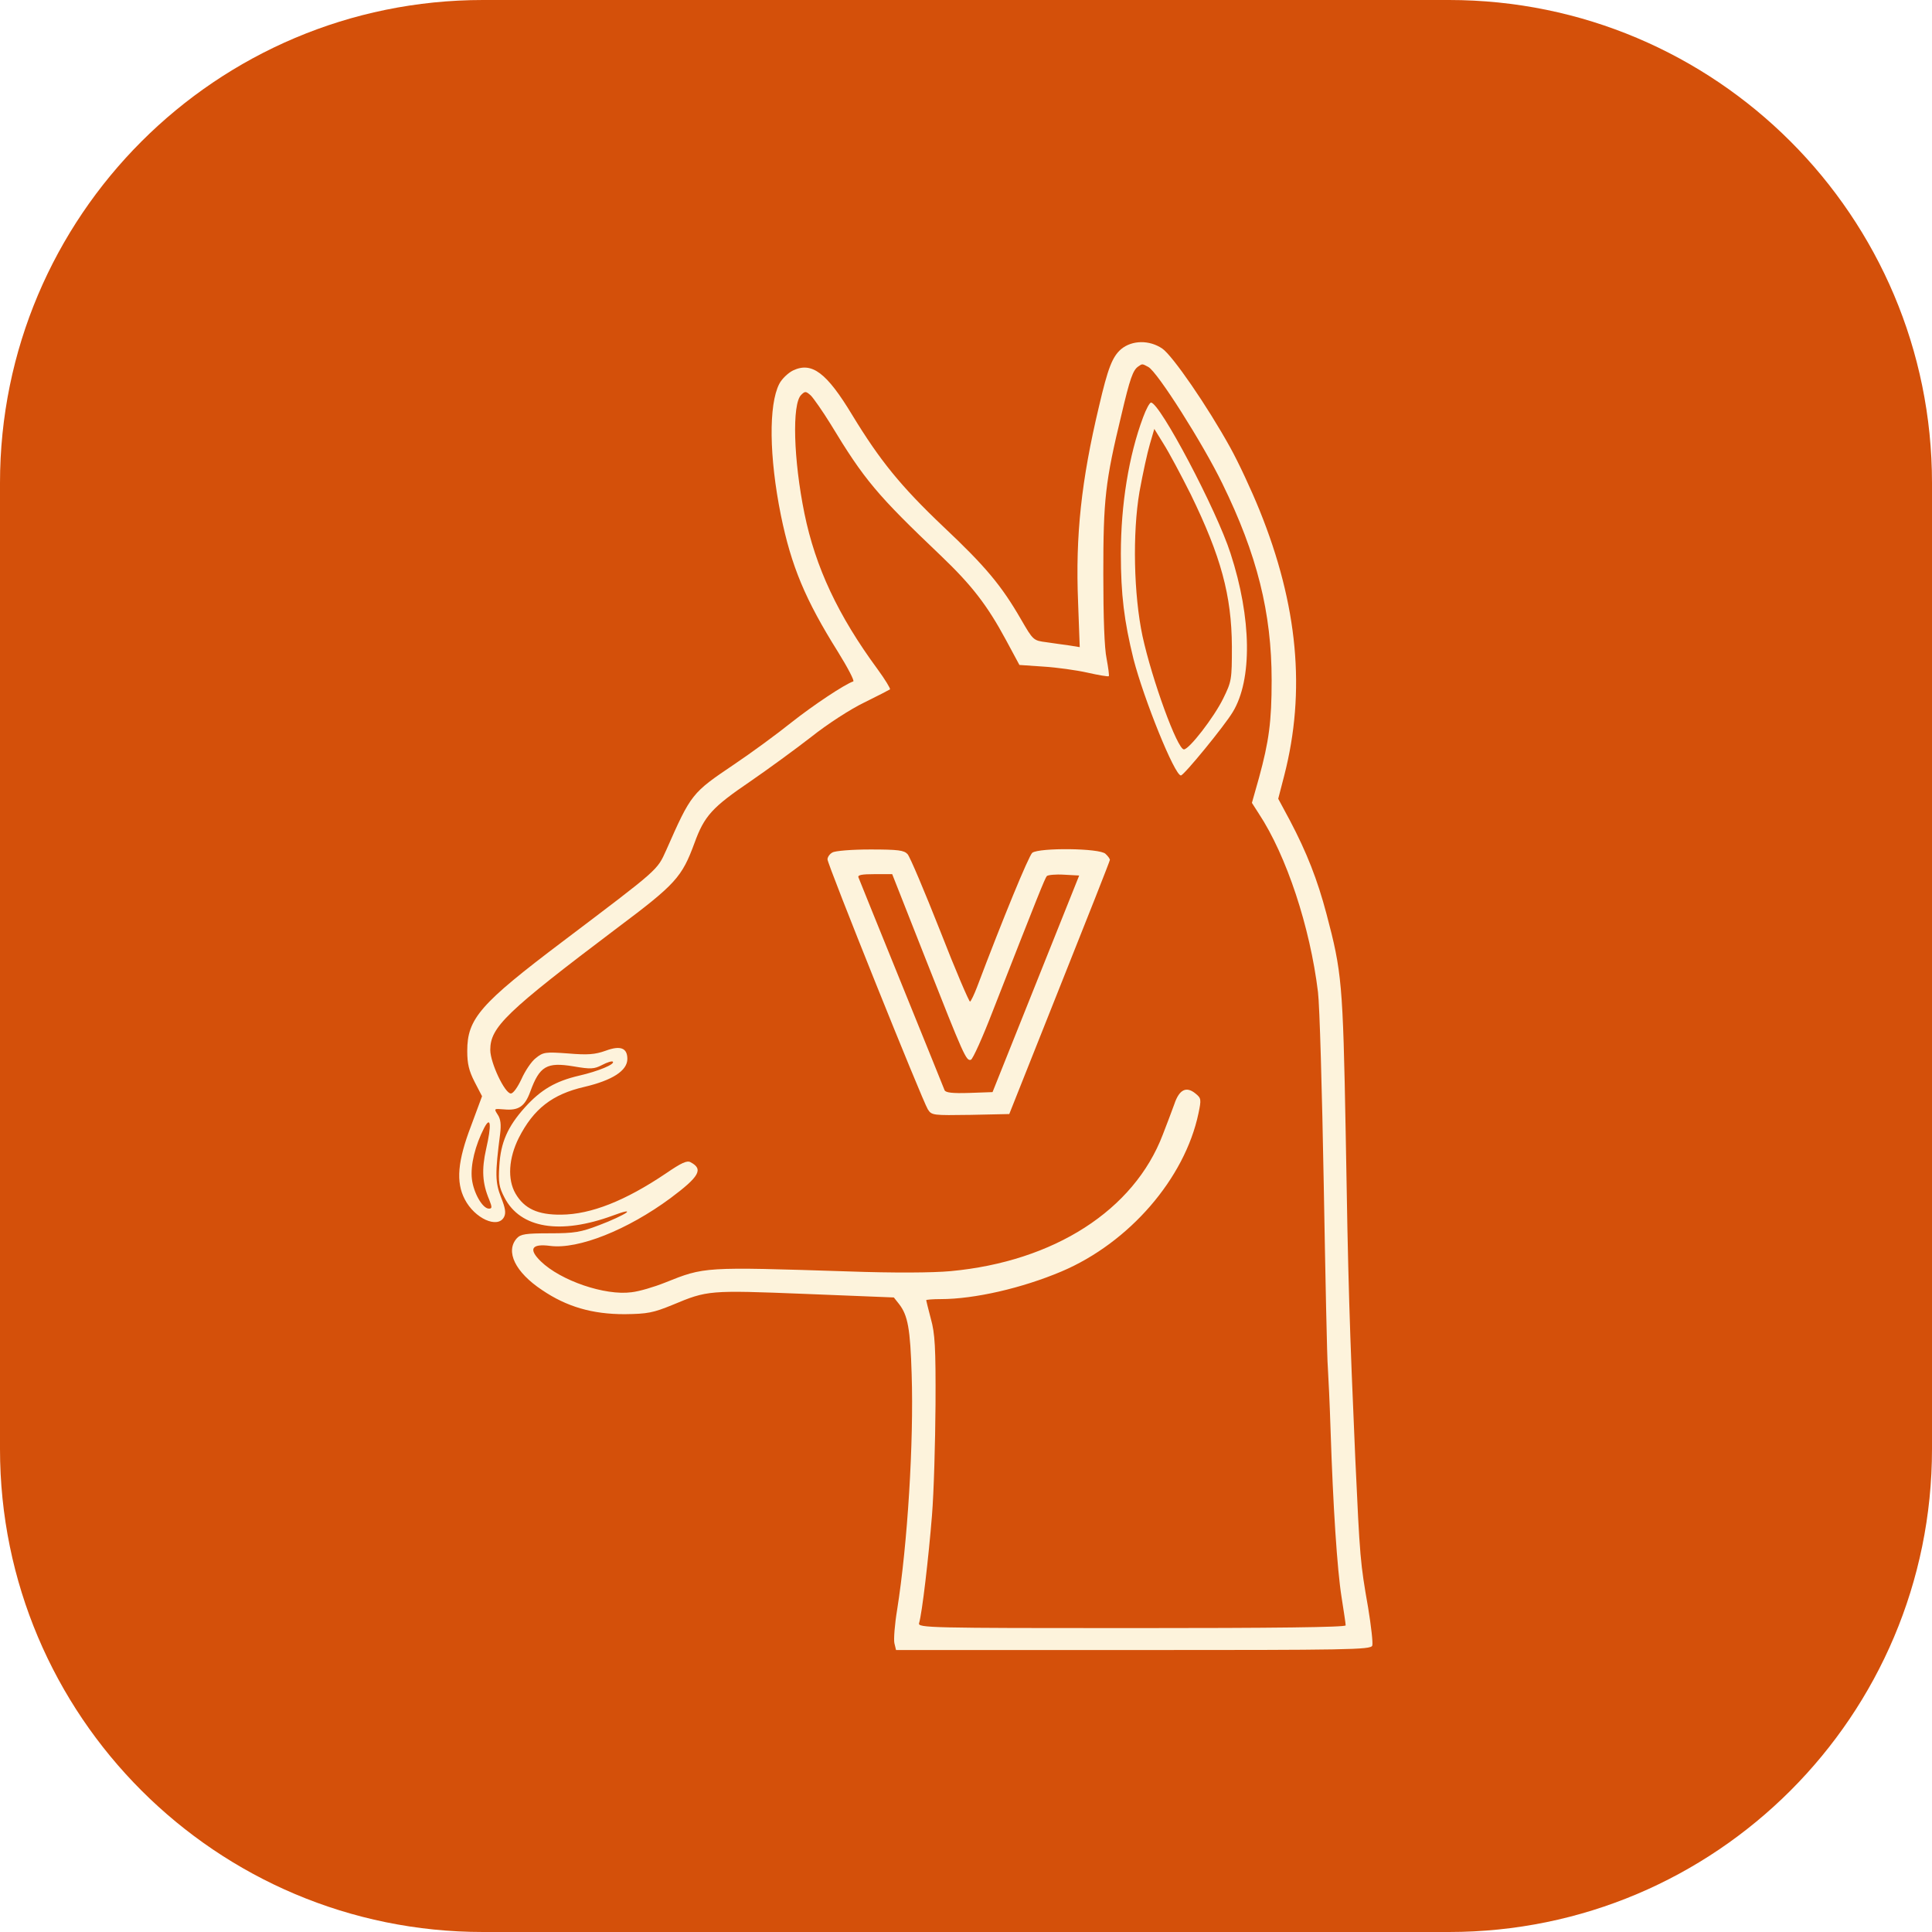
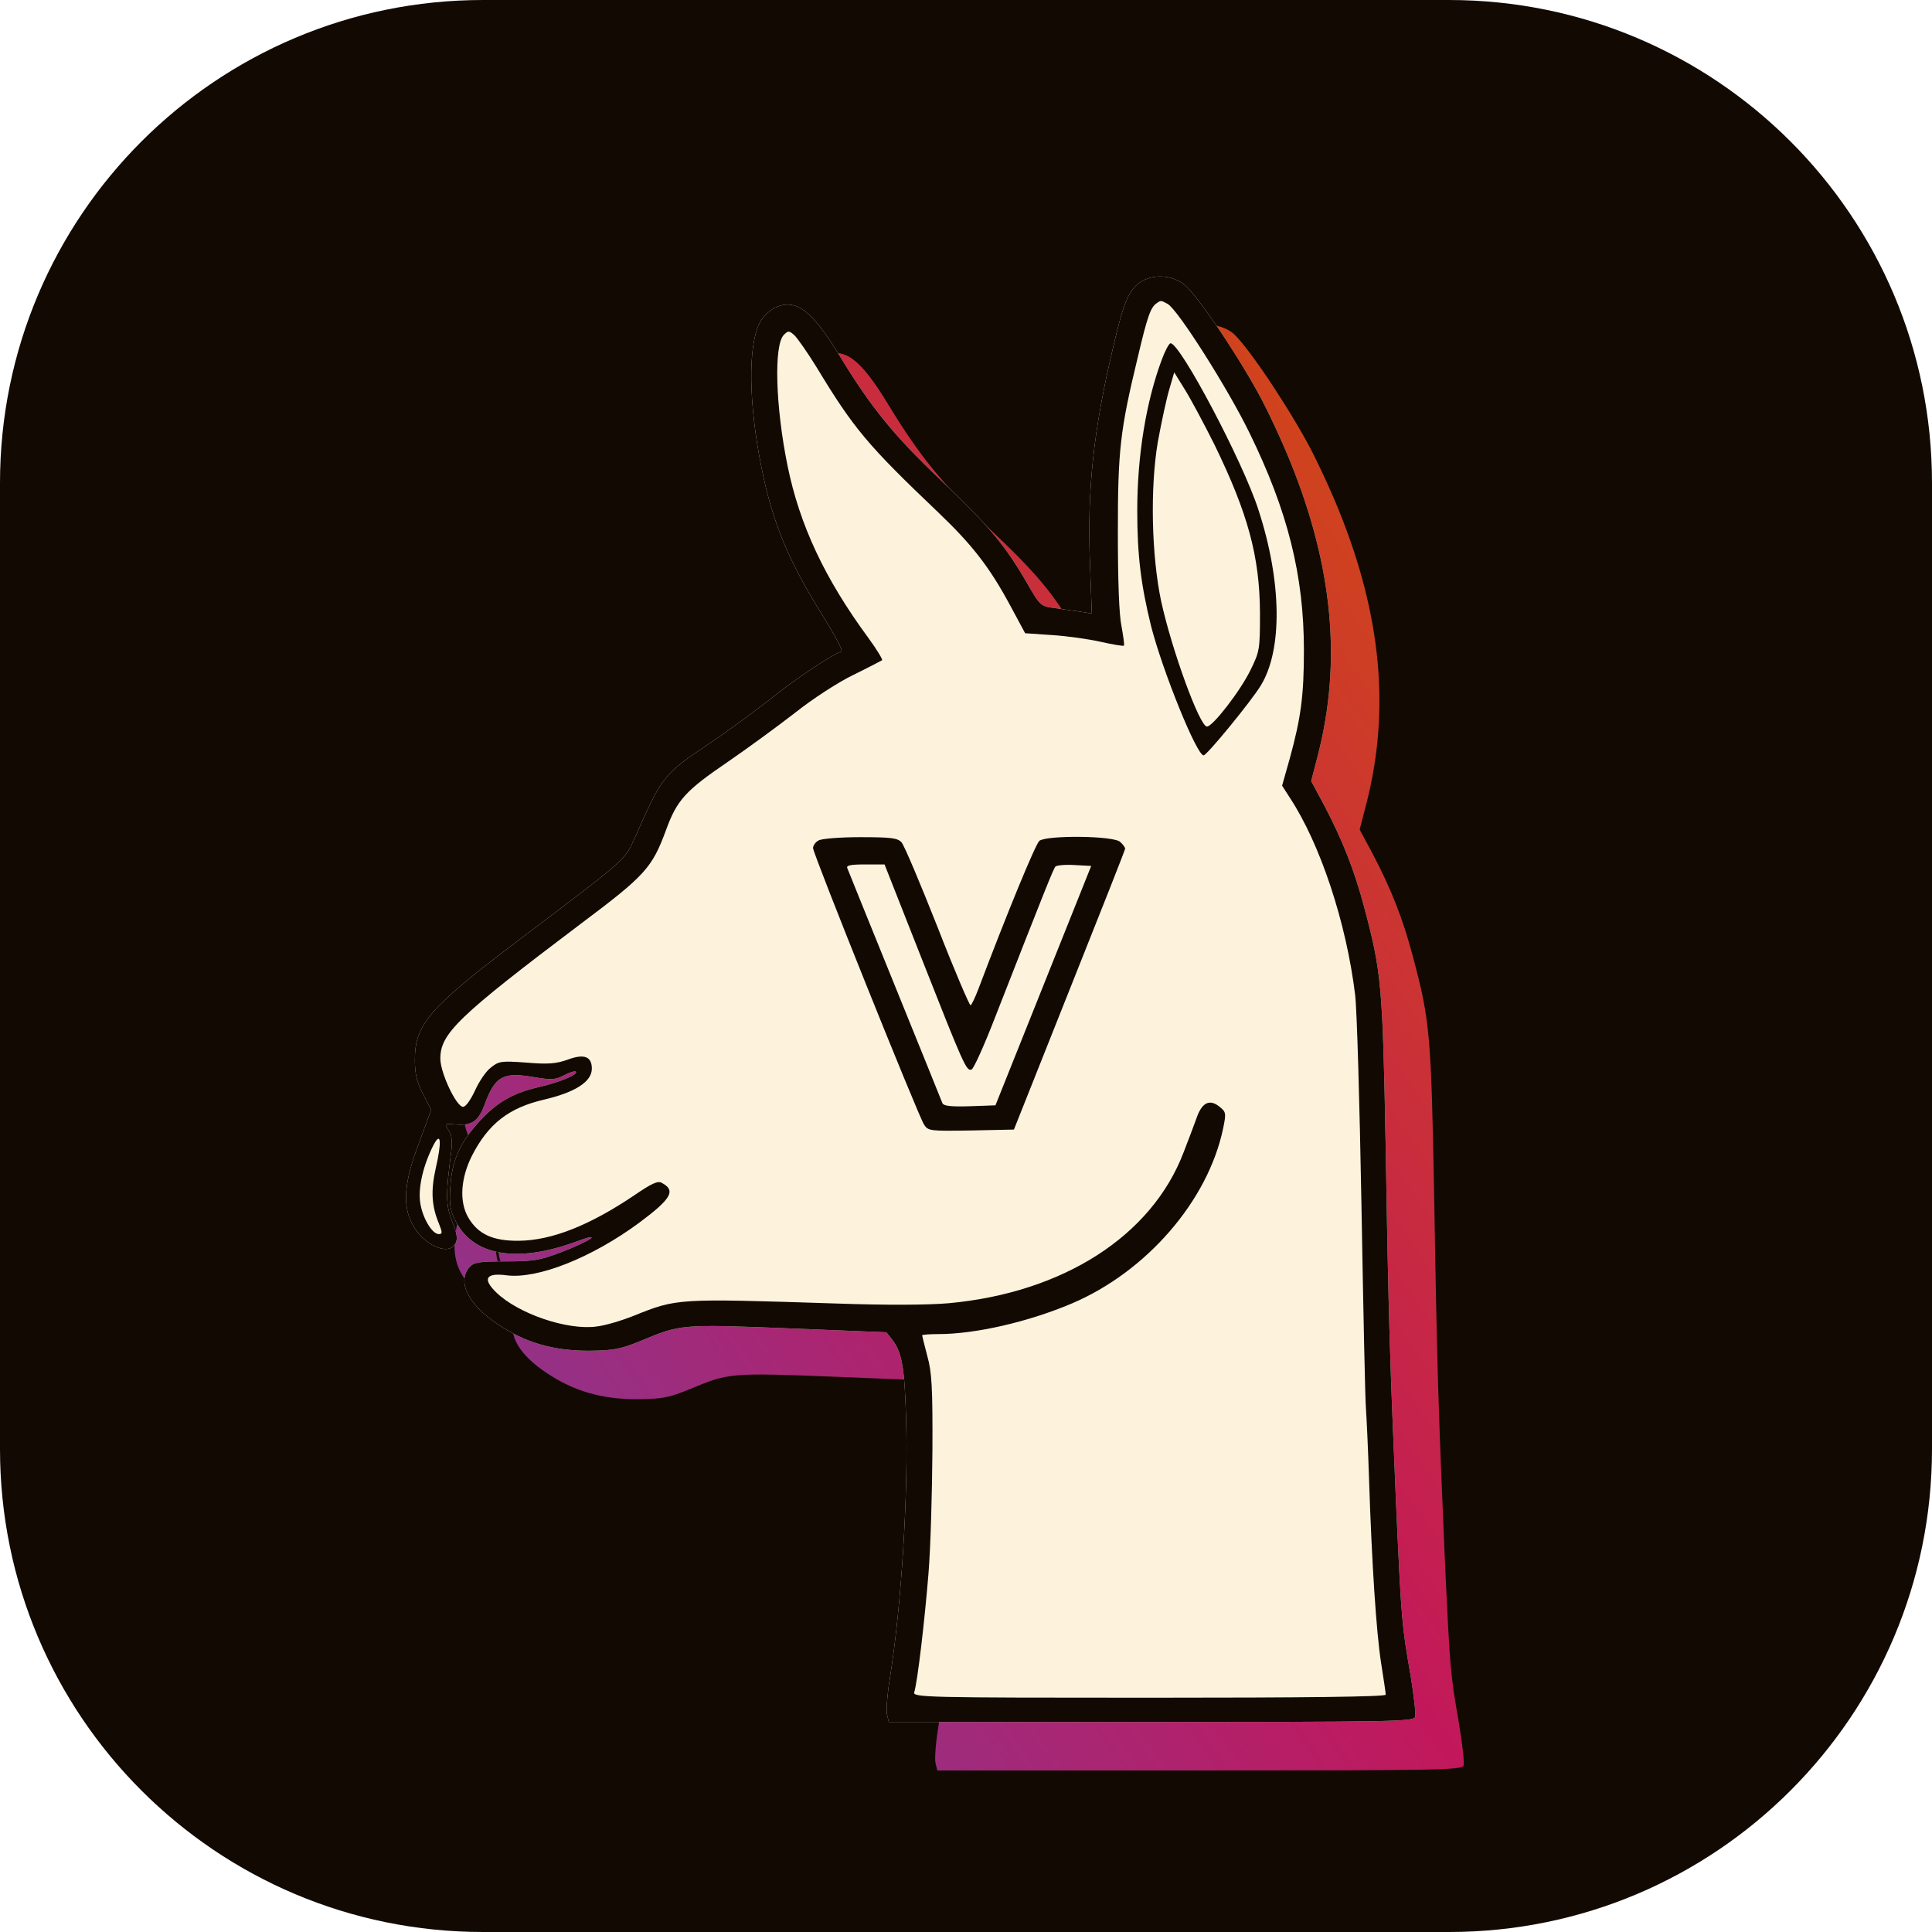
<svg xmlns="http://www.w3.org/2000/svg" viewBox="0 0 512 512" width="100%" height="100%">
-   <rect width="512" height="512" rx="128" fill="#D4500A" />
-   <g transform="translate(82.7, 66) scale(0.72657)">
-     <g transform="translate(0,523) scale(0.1,-0.1)" stroke="none" fill="#FDF3DC" fill-rule="evenodd">
-       <path d="M2951 4865 c-32 -28 -48 -68 -81 -210 -64 -269 -86 -469 -76 -713 l6 -164 -37 6 c-21 3 -59 8 -85 12 -47 6 -48 7 -92 83 -71 123 -129 193 -283 338 -156 148 -232 242 -333 408 -93 154 -147 195 -216 162 -18 -9 -41 -31 -50 -49 -39 -76 -37 -266 6 -479 38 -186 89 -308 208 -498 36 -58 61 -106 56 -108 -32 -11 -145 -86 -226 -150 -51 -41 -145 -110 -209 -153 -154 -104 -156 -106 -247 -312 -34 -75 -24 -66 -377 -333 -302 -228 -349 -282 -349 -400 0 -46 6 -72 27 -113 l27 -52 -40 -108 c-49 -128 -56 -205 -23 -268 36 -70 120 -108 143 -65 8 15 5 33 -11 73 -21 54 -22 85 -3 231 4 33 2 54 -9 70 -14 22 -14 22 23 19 53 -5 76 10 96 65 34 93 60 108 157 92 64 -11 76 -10 105 5 19 10 36 15 39 12 9 -9 -53 -35 -123 -51 -86 -20 -139 -51 -197 -115 -64 -71 -89 -129 -94 -214 -4 -60 -1 -78 19 -116 58 -112 203 -136 396 -65 40 15 59 19 48 10 -11 -8 -55 -29 -98 -45 -68 -26 -90 -30 -181 -30 -88 0 -106 -3 -120 -18 -43 -48 -6 -124 92 -189 90 -61 183 -88 301 -88 84 1 104 5 175 34 127 53 131 54 483 40 l324 -13 19 -24 c32 -41 41 -90 46 -257 8 -246 -15 -619 -53 -858 -9 -54 -13 -109 -10 -122 l6 -25 866 0 c784 0 865 1 871 16 3 9 -4 71 -15 138 -29 166 -30 178 -47 546 -21 483 -26 636 -35 1190 -10 542 -14 584 -70 795 -33 125 -72 224 -133 340 l-43 80 22 85 c79 307 50 621 -90 967 -29 72 -77 175 -107 229 -84 152 -211 336 -248 361 -47 32 -110 31 -150 -2z m99 -65 c33 -17 200 -281 270 -425 127 -259 180 -472 180 -718 0 -151 -10 -223 -46 -355 l-26 -92 25 -39 c101 -153 187 -413 216 -651 6 -47 15 -362 21 -700 6 -338 12 -640 15 -670 2 -30 7 -134 10 -230 9 -276 24 -507 40 -607 8 -51 15 -97 15 -103 0 -7 -261 -10 -781 -10 -738 0 -780 1 -775 18 11 35 35 242 47 392 7 85 12 268 13 405 1 209 -2 260 -17 313 -9 35 -17 66 -17 68 0 2 24 4 53 4 123 0 297 40 441 101 247 105 449 339 499 576 11 52 10 56 -11 73 -33 27 -59 15 -77 -39 -9 -25 -28 -75 -42 -111 -105 -276 -397 -463 -774 -498 -65 -6 -206 -7 -374 -1 -528 17 -523 17 -668 -41 -40 -16 -94 -32 -122 -35 -96 -13 -258 42 -331 113 -46 45 -33 65 35 56 102 -13 281 58 438 174 106 79 121 106 74 131 -13 8 -34 -2 -91 -41 -147 -99 -272 -149 -381 -150 -86 -1 -135 22 -167 77 -30 52 -25 129 12 203 54 106 122 159 239 186 102 24 157 59 157 102 0 40 -25 50 -79 30 -39 -14 -66 -16 -137 -10 -83 6 -91 5 -118 -17 -16 -12 -39 -47 -52 -76 -14 -30 -30 -53 -39 -53 -22 0 -75 112 -75 159 0 83 58 139 462 444 215 161 237 186 283 311 36 99 65 130 203 224 64 44 164 117 222 162 59 47 144 102 194 126 49 24 91 46 94 48 2 3 -18 36 -45 73 -145 197 -227 373 -267 568 -40 196 -46 400 -12 433 14 14 17 14 35 -2 10 -10 43 -57 72 -104 124 -205 170 -259 402 -480 113 -108 169 -180 238 -308 l49 -91 88 -6 c48 -3 120 -13 160 -22 40 -9 75 -15 78 -13 2 3 -2 31 -8 64 -8 37 -12 151 -12 309 0 272 7 336 66 580 31 132 42 164 62 177 14 10 14 10 36 -2z m-2415 -2852 c-17 -75 -14 -126 11 -185 11 -28 11 -33 -1 -33 -23 0 -56 57 -62 108 -6 50 12 123 45 187 24 45 27 10 7 -77z" />
-       <path d="M3031 4616 c-52 -139 -81 -318 -81 -498 0 -148 12 -245 46 -383 38 -147 150 -425 173 -425 11 0 159 181 189 231 72 118 69 343 -8 579 -51 159 -258 550 -290 550 -5 0 -18 -24 -29 -54z m174 -281 c110 -226 149 -368 150 -555 0 -121 -1 -127 -32 -190 -34 -69 -124 -185 -143 -185 -24 0 -116 253 -151 413 -32 151 -37 375 -11 527 12 66 29 144 38 174 l16 55 34 -55 c19 -30 63 -112 99 -184z" />
-       <path d="M1898 3029 c-10 -5 -18 -17 -18 -25 0 -19 346 -880 366 -912 14 -22 19 -22 156 -20 l141 3 183 460 c101 253 184 463 184 467 0 4 -7 14 -16 22 -20 21 -241 23 -267 4 -13 -11 -108 -242 -202 -491 -10 -26 -21 -49 -25 -52 -3 -2 -53 114 -109 258 -57 144 -110 270 -119 280 -13 14 -33 17 -136 17 -67 0 -129 -5 -138 -11z m341 -391 c138 -350 147 -371 164 -365 7 2 43 82 80 178 164 419 190 484 197 492 4 4 32 7 63 5 l55 -3 -158 -395 -158 -395 -85 -3 c-62 -2 -86 1 -90 10 -3 7 -73 182 -157 388 -84 206 -154 381 -157 388 -4 9 12 12 59 12 l64 0 123 -312z" />
+   <defs>
+     <linearGradient id="brand-grad" x1="0%" y1="0%" x2="100%" y2="100%">
+       <stop offset="0%" stop-color="#7B3F9E" />
+       <stop offset="50%" stop-color="#C2185B" />
+       <stop offset="100%" stop-color="#D4500A" />
+     </linearGradient>
+   </defs>
+   <rect width="512" height="512" rx="128" fill="#120A02" />
+   <g transform="translate(64.5, 46) scale(0.803)">
+     <g transform="translate(16, 16)">
+       <g transform="translate(0,523) scale(0.1,-0.1)">
+         <path d="M2951 4865 c-32 -28 -48 -68 -81 -210 -64 -269 -86 -469 -76 -713 l6 -164 -37 6 c-21 3 -59 8 -85 12 -47 6 -48 7 -92 83 -71 123 -129 193 -283 338 -156 148 -232 242 -333 408 -93 154 -147 195 -216 162 -18 -9 -41 -31 -50 -49 -39 -76 -37 -266 6 -479 38 -186 89 -308 208 -498 36 -58 61 -106 56 -108 -32 -11 -145 -86 -226 -150 -51 -41 -145 -110 -209 -153 -154 -104 -156 -106 -247 -312 -34 -75 -24 -66 -377 -333 -302 -228 -349 -282 -349 -400 0 -46 6 -72 27 -113 l27 -52 -40 -108 c-49 -128 -56 -205 -23 -268 36 -70 120 -108 143 -65 8 15 5 33 -11 73 -21 54 -22 85 -3 231 4 33 2 54 -9 70 -14 22 -14 22 23 19 53 -5 76 10 96 65 34 93 60 108 157 92 64 -11 76 -10 105 5 19 10 36 15 39 12 9 -9 -53 -35 -123 -51 -86 -20 -139 -51 -197 -115 -64 -71 -89 -129 -94 -214 -4 -60 -1 -78 19 -116 58 -112 203 -136 396 -65 40 15 59 19 48 10 -11 -8 -55 -29 -98 -45 -68 -26 -90 -30 -181 -30 -88 0 -106 -3 -120 -18 -43 -48 -6 -124 92 -189 90 -61 183 -88 301 -88 84 1 104 5 175 34 127 53 131 54 483 40 l324 -13 19 -24 c32 -41 41 -90 46 -257 8 -246 -15 -619 -53 -858 -9 -54 -13 -109 -10 -122 l6 -25 866 0 c784 0 865 1 871 16 3 9 -4 71 -15 138 -29 166 -30 178 -47 546 -21 483 -26 636 -35 1190 -10 542 -14 584 -70 795 -33 125 -72 224 -133 340 l-43 80 22 85 c79 307 50 621 -90 967 -29 72 -77 175 -107 229 -84 152 -211 336 -248 361 -47 32 -110 31 -150 -2z" fill="url(#brand-grad)" />
+       </g>
+     </g>
+     <g transform="translate(0, 0)">
+       <g transform="translate(0,523) scale(0.1,-0.1)">
+         <path d="M2951 4865 c-32 -28 -48 -68 -81 -210 -64 -269 -86 -469 -76 -713 l6 -164 -37 6 c-21 3 -59 8 -85 12 -47 6 -48 7 -92 83 -71 123 -129 193 -283 338 -156 148 -232 242 -333 408 -93 154 -147 195 -216 162 -18 -9 -41 -31 -50 -49 -39 -76 -37 -266 6 -479 38 -186 89 -308 208 -498 36 -58 61 -106 56 -108 -32 -11 -145 -86 -226 -150 -51 -41 -145 -110 -209 -153 -154 -104 -156 -106 -247 -312 -34 -75 -24 -66 -377 -333 -302 -228 -349 -282 -349 -400 0 -46 6 -72 27 -113 l27 -52 -40 -108 c-49 -128 -56 -205 -23 -268 36 -70 120 -108 143 -65 8 15 5 33 -11 73 -21 54 -22 85 -3 231 4 33 2 54 -9 70 -14 22 -14 22 23 19 53 -5 76 10 96 65 34 93 60 108 157 92 64 -11 76 -10 105 5 19 10 36 15 39 12 9 -9 -53 -35 -123 -51 -86 -20 -139 -51 -197 -115 -64 -71 -89 -129 -94 -214 -4 -60 -1 -78 19 -116 58 -112 203 -136 396 -65 40 15 59 19 48 10 -11 -8 -55 -29 -98 -45 -68 -26 -90 -30 -181 -30 -88 0 -106 -3 -120 -18 -43 -48 -6 -124 92 -189 90 -61 183 -88 301 -88 84 1 104 5 175 34 127 53 131 54 483 40 l324 -13 19 -24 c32 -41 41 -90 46 -257 8 -246 -15 -619 -53 -858 -9 -54 -13 -109 -10 -122 l6 -25 866 0 c784 0 865 1 871 16 3 9 -4 71 -15 138 -29 166 -30 178 -47 546 -21 483 -26 636 -35 1190 -10 542 -14 584 -70 795 -33 125 -72 224 -133 340 l-43 80 22 85 c79 307 50 621 -90 967 -29 72 -77 175 -107 229 -84 152 -211 336 -248 361 -47 32 -110 31 -150 -2z" fill="#FDF3DC" />
+       </g>
+     </g>
+     <g transform="translate(0, 0)">
+       <g transform="translate(0,523) scale(0.1,-0.1)" stroke="none" fill="#120A02">
+         <path d="M2951 4865 c-32 -28 -48 -68 -81 -210 -64 -269 -86 -469 -76 -713 l6 -164 -37 6 c-21 3 -59 8 -85 12 -47 6 -48 7 -92 83 -71 123 -129 193 -283 338 -156 148 -232 242 -333 408 -93 154 -147 195 -216 162 -18 -9 -41 -31 -50 -49 -39 -76 -37 -266 6 -479 38 -186 89 -308 208 -498 36 -58 61 -106 56 -108 -32 -11 -145 -86 -226 -150 -51 -41 -145 -110 -209 -153 -154 -104 -156 -106 -247 -312 -34 -75 -24 -66 -377 -333 -302 -228 -349 -282 -349 -400 0 -46 6 -72 27 -113 l27 -52 -40 -108 c-49 -128 -56 -205 -23 -268 36 -70 120 -108 143 -65 8 15 5 33 -11 73 -21 54 -22 85 -3 231 4 33 2 54 -9 70 -14 22 -14 22 23 19 53 -5 76 10 96 65 34 93 60 108 157 92 64 -11 76 -10 105 5 19 10 36 15 39 12 9 -9 -53 -35 -123 -51 -86 -20 -139 -51 -197 -115 -64 -71 -89 -129 -94 -214 -4 -60 -1 -78 19 -116 58 -112 203 -136 396 -65 40 15 59 19 48 10 -11 -8 -55 -29 -98 -45 -68 -26 -90 -30 -181 -30 -88 0 -106 -3 -120 -18 -43 -48 -6 -124 92 -189 90 -61 183 -88 301 -88 84 1 104 5 175 34 127 53 131 54 483 40 l324 -13 19 -24 c32 -41 41 -90 46 -257 8 -246 -15 -619 -53 -858 -9 -54 -13 -109 -10 -122 l6 -25 866 0 c784 0 865 1 871 16 3 9 -4 71 -15 138 -29 166 -30 178 -47 546 -21 483 -26 636 -35 1190 -10 542 -14 584 -70 795 -33 125 -72 224 -133 340 l-43 80 22 85 c79 307 50 621 -90 967 -29 72 -77 175 -107 229 -84 152 -211 336 -248 361 -47 32 -110 31 -150 -2z m99 -65 c33 -17 200 -281 270 -425 127 -259 180 -472 180 -718 0 -151 -10 -223 -46 -355 l-26 -92 25 -39 c101 -153 187 -413 216 -651 6 -47 15 -362 21 -700 6 -338 12 -640 15 -670 2 -30 7 -134 10 -230 9 -276 24 -507 40 -607 8 -51 15 -97 15 -103 0 -7 -261 -10 -781 -10 -738 0 -780 1 -775 18 11 35 35 242 47 392 7 85 12 268 13 405 1 209 -2 260 -17 313 -9 35 -17 66 -17 68 0 2 24 4 53 4 123 0 297 40 441 101 247 105 449 339 499 576 11 52 10 56 -11 73 -33 27 -59 15 -77 -39 -9 -25 -28 -75 -42 -111 -105 -276 -397 -463 -774 -498 -65 -6 -206 -7 -374 -1 -528 17 -523 17 -668 -41 -40 -16 -94 -32 -122 -35 -96 -13 -258 42 -331 113 -46 45 -33 65 35 56 102 -13 281 58 438 174 106 79 121 106 74 131 -13 8 -34 -2 -91 -41 -147 -99 -272 -149 -381 -150 -86 -1 -135 22 -167 77 -30 52 -25 129 12 203 54 106 122 159 239 186 102 24 157 59 157 102 0 40 -25 50 -79 30 -39 -14 -66 -16 -137 -10 -83 6 -91 5 -118 -17 -16 -12 -39 -47 -52 -76 -14 -30 -30 -53 -39 -53 -22 0 -75 112 -75 159 0 83 58 139 462 444 215 161 237 186 283 311 36 99 65 130 203 224 64 44 164 117 222 162 59 47 144 102 194 126 49 24 91 46 94 48 2 3 -18 36 -45 73 -145 197 -227 373 -267 568 -40 196 -46 400 -12 433 14 14 17 14 35 -2 10 -10 43 -57 72 -104 124 -205 170 -259 402 -480 113 -108 169 -180 238 -308 l49 -91 88 -6 c48 -3 120 -13 160 -22 40 -9 75 -15 78 -13 2 3 -2 31 -8 64 -8 37 -12 151 -12 309 0 272 7 336 66 580 31 132 42 164 62 177 14 10 14 10 36 -2z m-2415 -2852 c-17 -75 -14 -126 11 -185 11 -28 11 -33 -1 -33 -23 0 -56 57 -62 108 -6 50 12 123 45 187 24 45 27 10 7 -77z" />
+         <path d="M3031 4616 c-52 -139 -81 -318 -81 -498 0 -148 12 -245 46 -383 38 -147 150 -425 173 -425 11 0 159 181 189 231 72 118 69 343 -8 579 -51 159 -258 550 -290 550 -5 0 -18 -24 -29 -54z m174 -281 c110 -226 149 -368 150 -555 0 -121 -1 -127 -32 -190 -34 -69 -124 -185 -143 -185 -24 0 -116 253 -151 413 -32 151 -37 375 -11 527 12 66 29 144 38 174 l16 55 34 -55 c19 -30 63 -112 99 -184z" />
+         <path d="M1898 3029 c-10 -5 -18 -17 -18 -25 0 -19 346 -880 366 -912 14 -22 19 -22 156 -20 l141 3 183 460 c101 253 184 463 184 467 0 4 -7 14 -16 22 -20 21 -241 23 -267 4 -13 -11 -108 -242 -202 -491 -10 -26 -21 -49 -25 -52 -3 -2 -53 114 -109 258 -57 144 -110 270 -119 280 -13 14 -33 17 -136 17 -67 0 -129 -5 -138 -11z m341 -391 c138 -350 147 -371 164 -365 7 2 43 82 80 178 164 419 190 484 197 492 4 4 32 7 63 5 l55 -3 -158 -395 -158 -395 -85 -3 c-62 -2 -86 1 -90 10 -3 7 -73 182 -157 388 -84 206 -154 381 -157 388 -4 9 12 12 59 12 l64 0 123 -312z" />
+       </g>
    </g>
  </g>
</svg>
